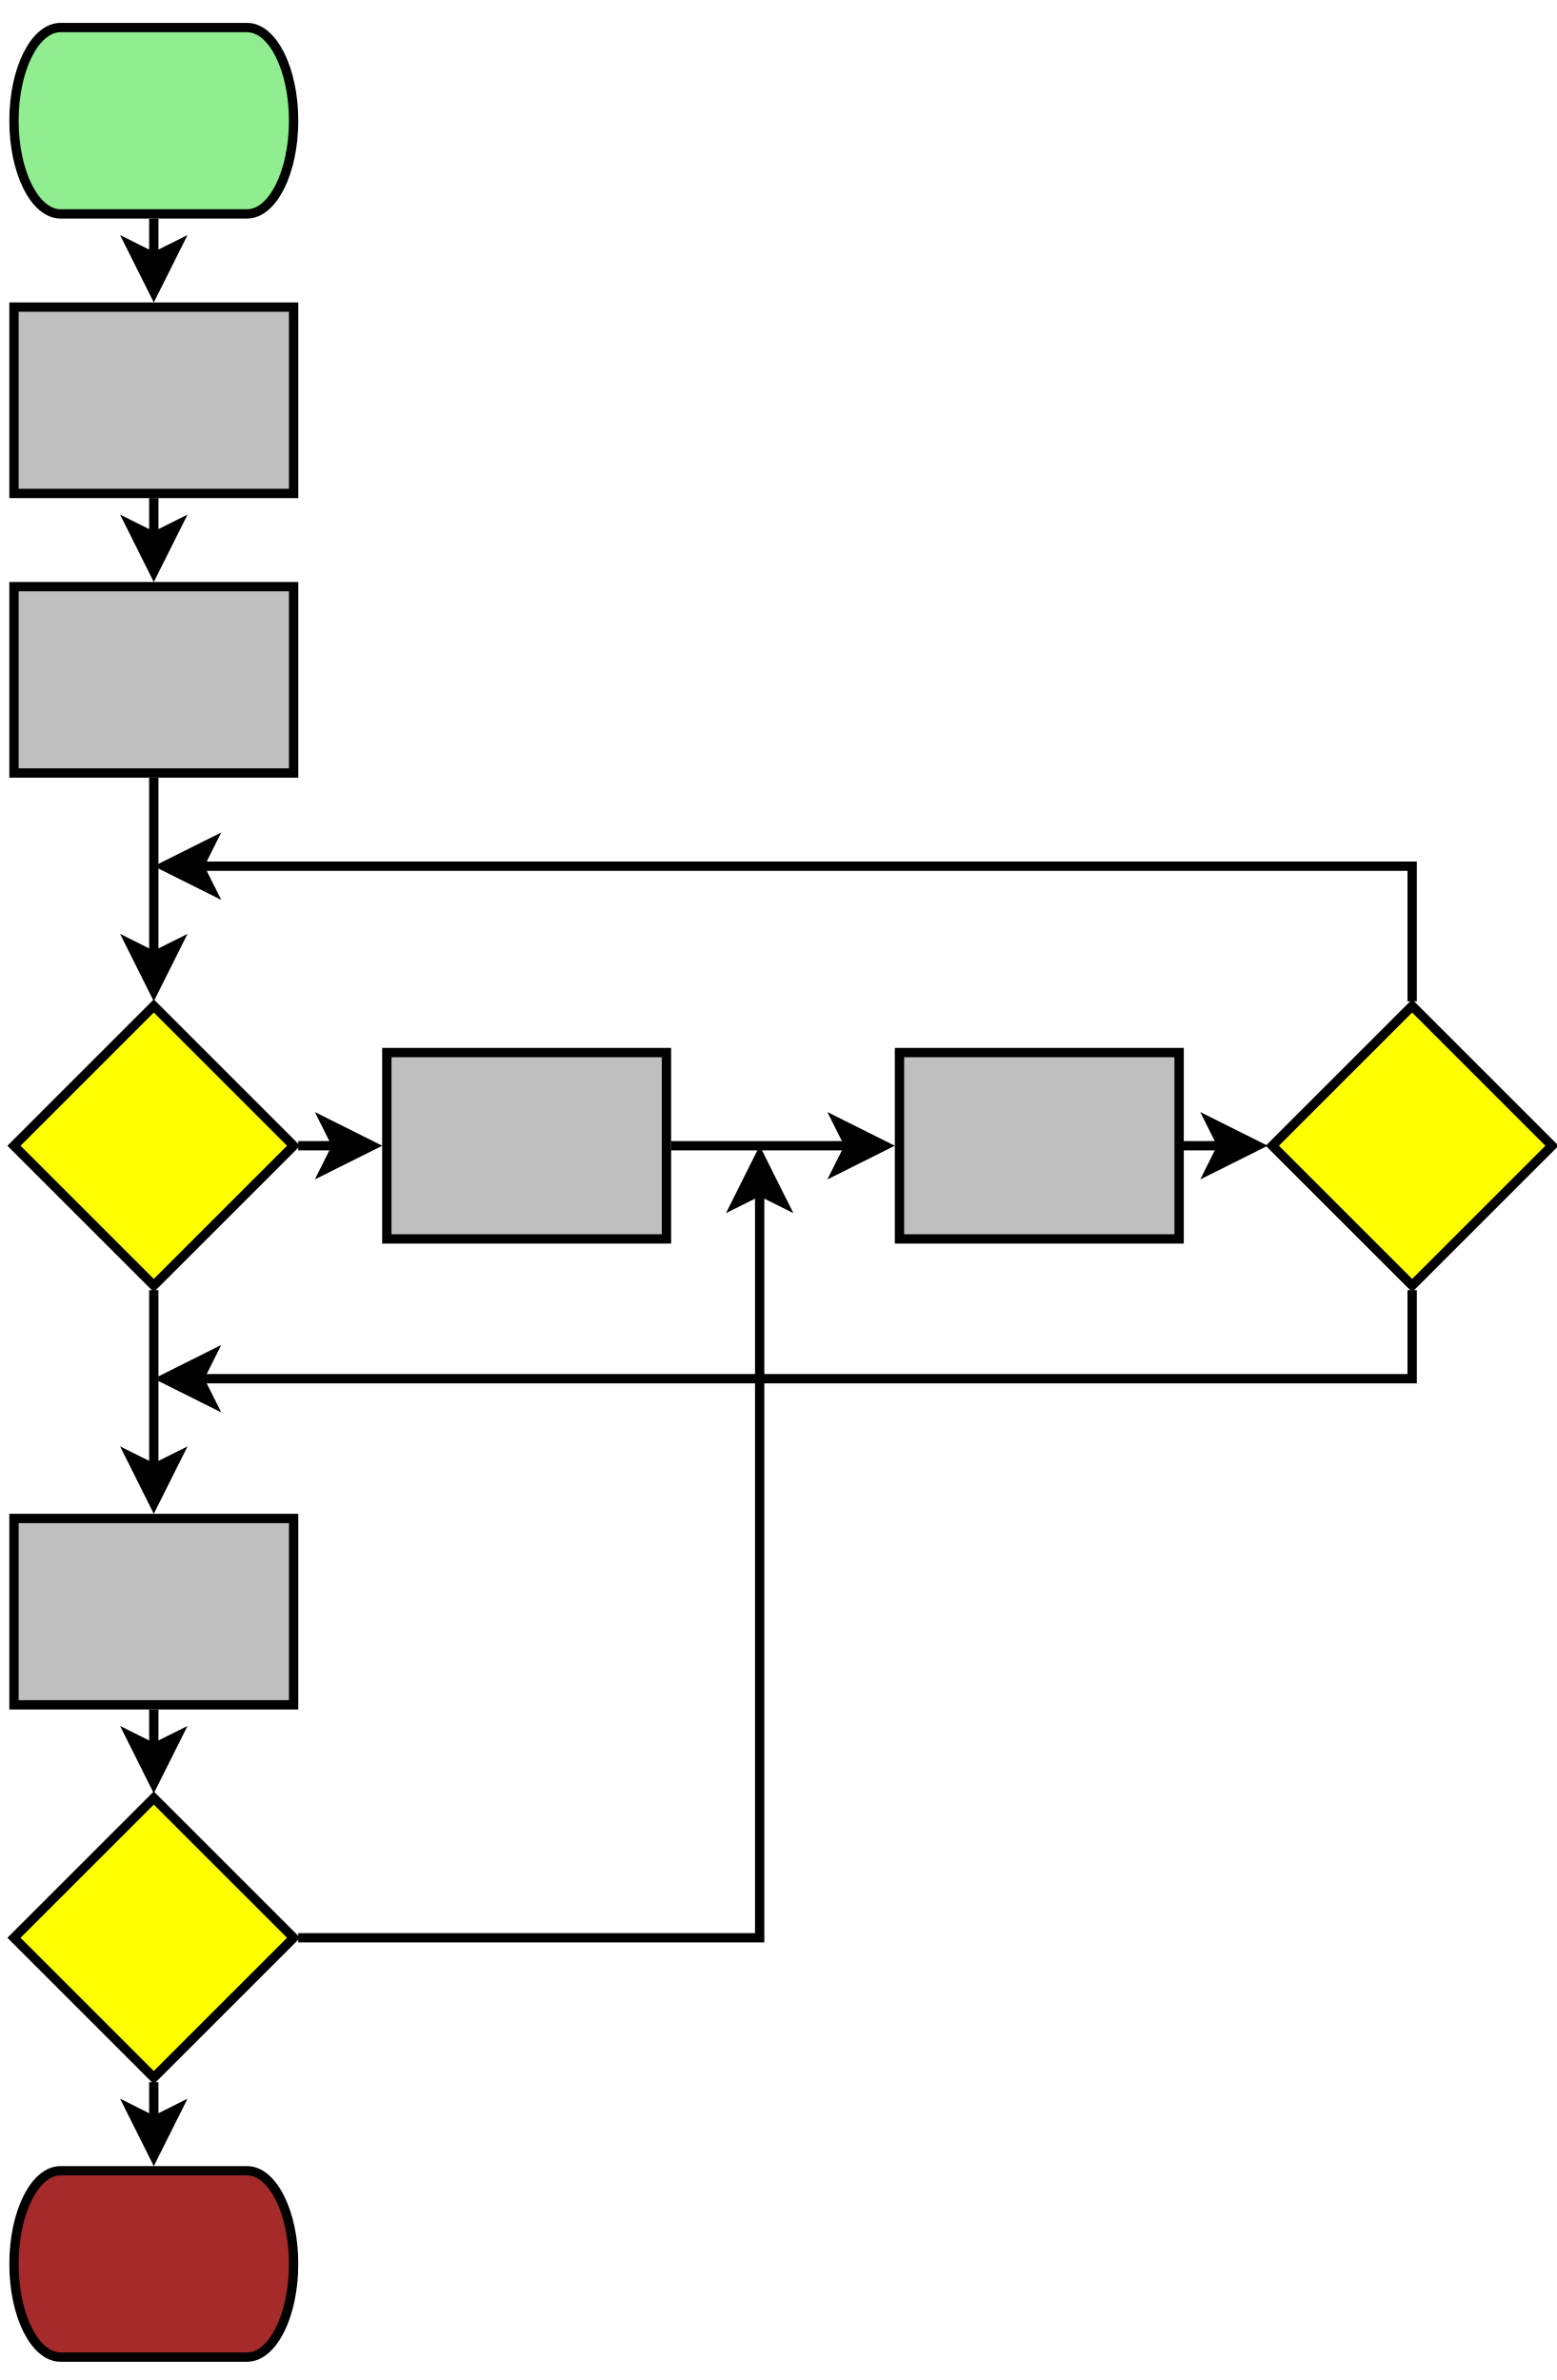
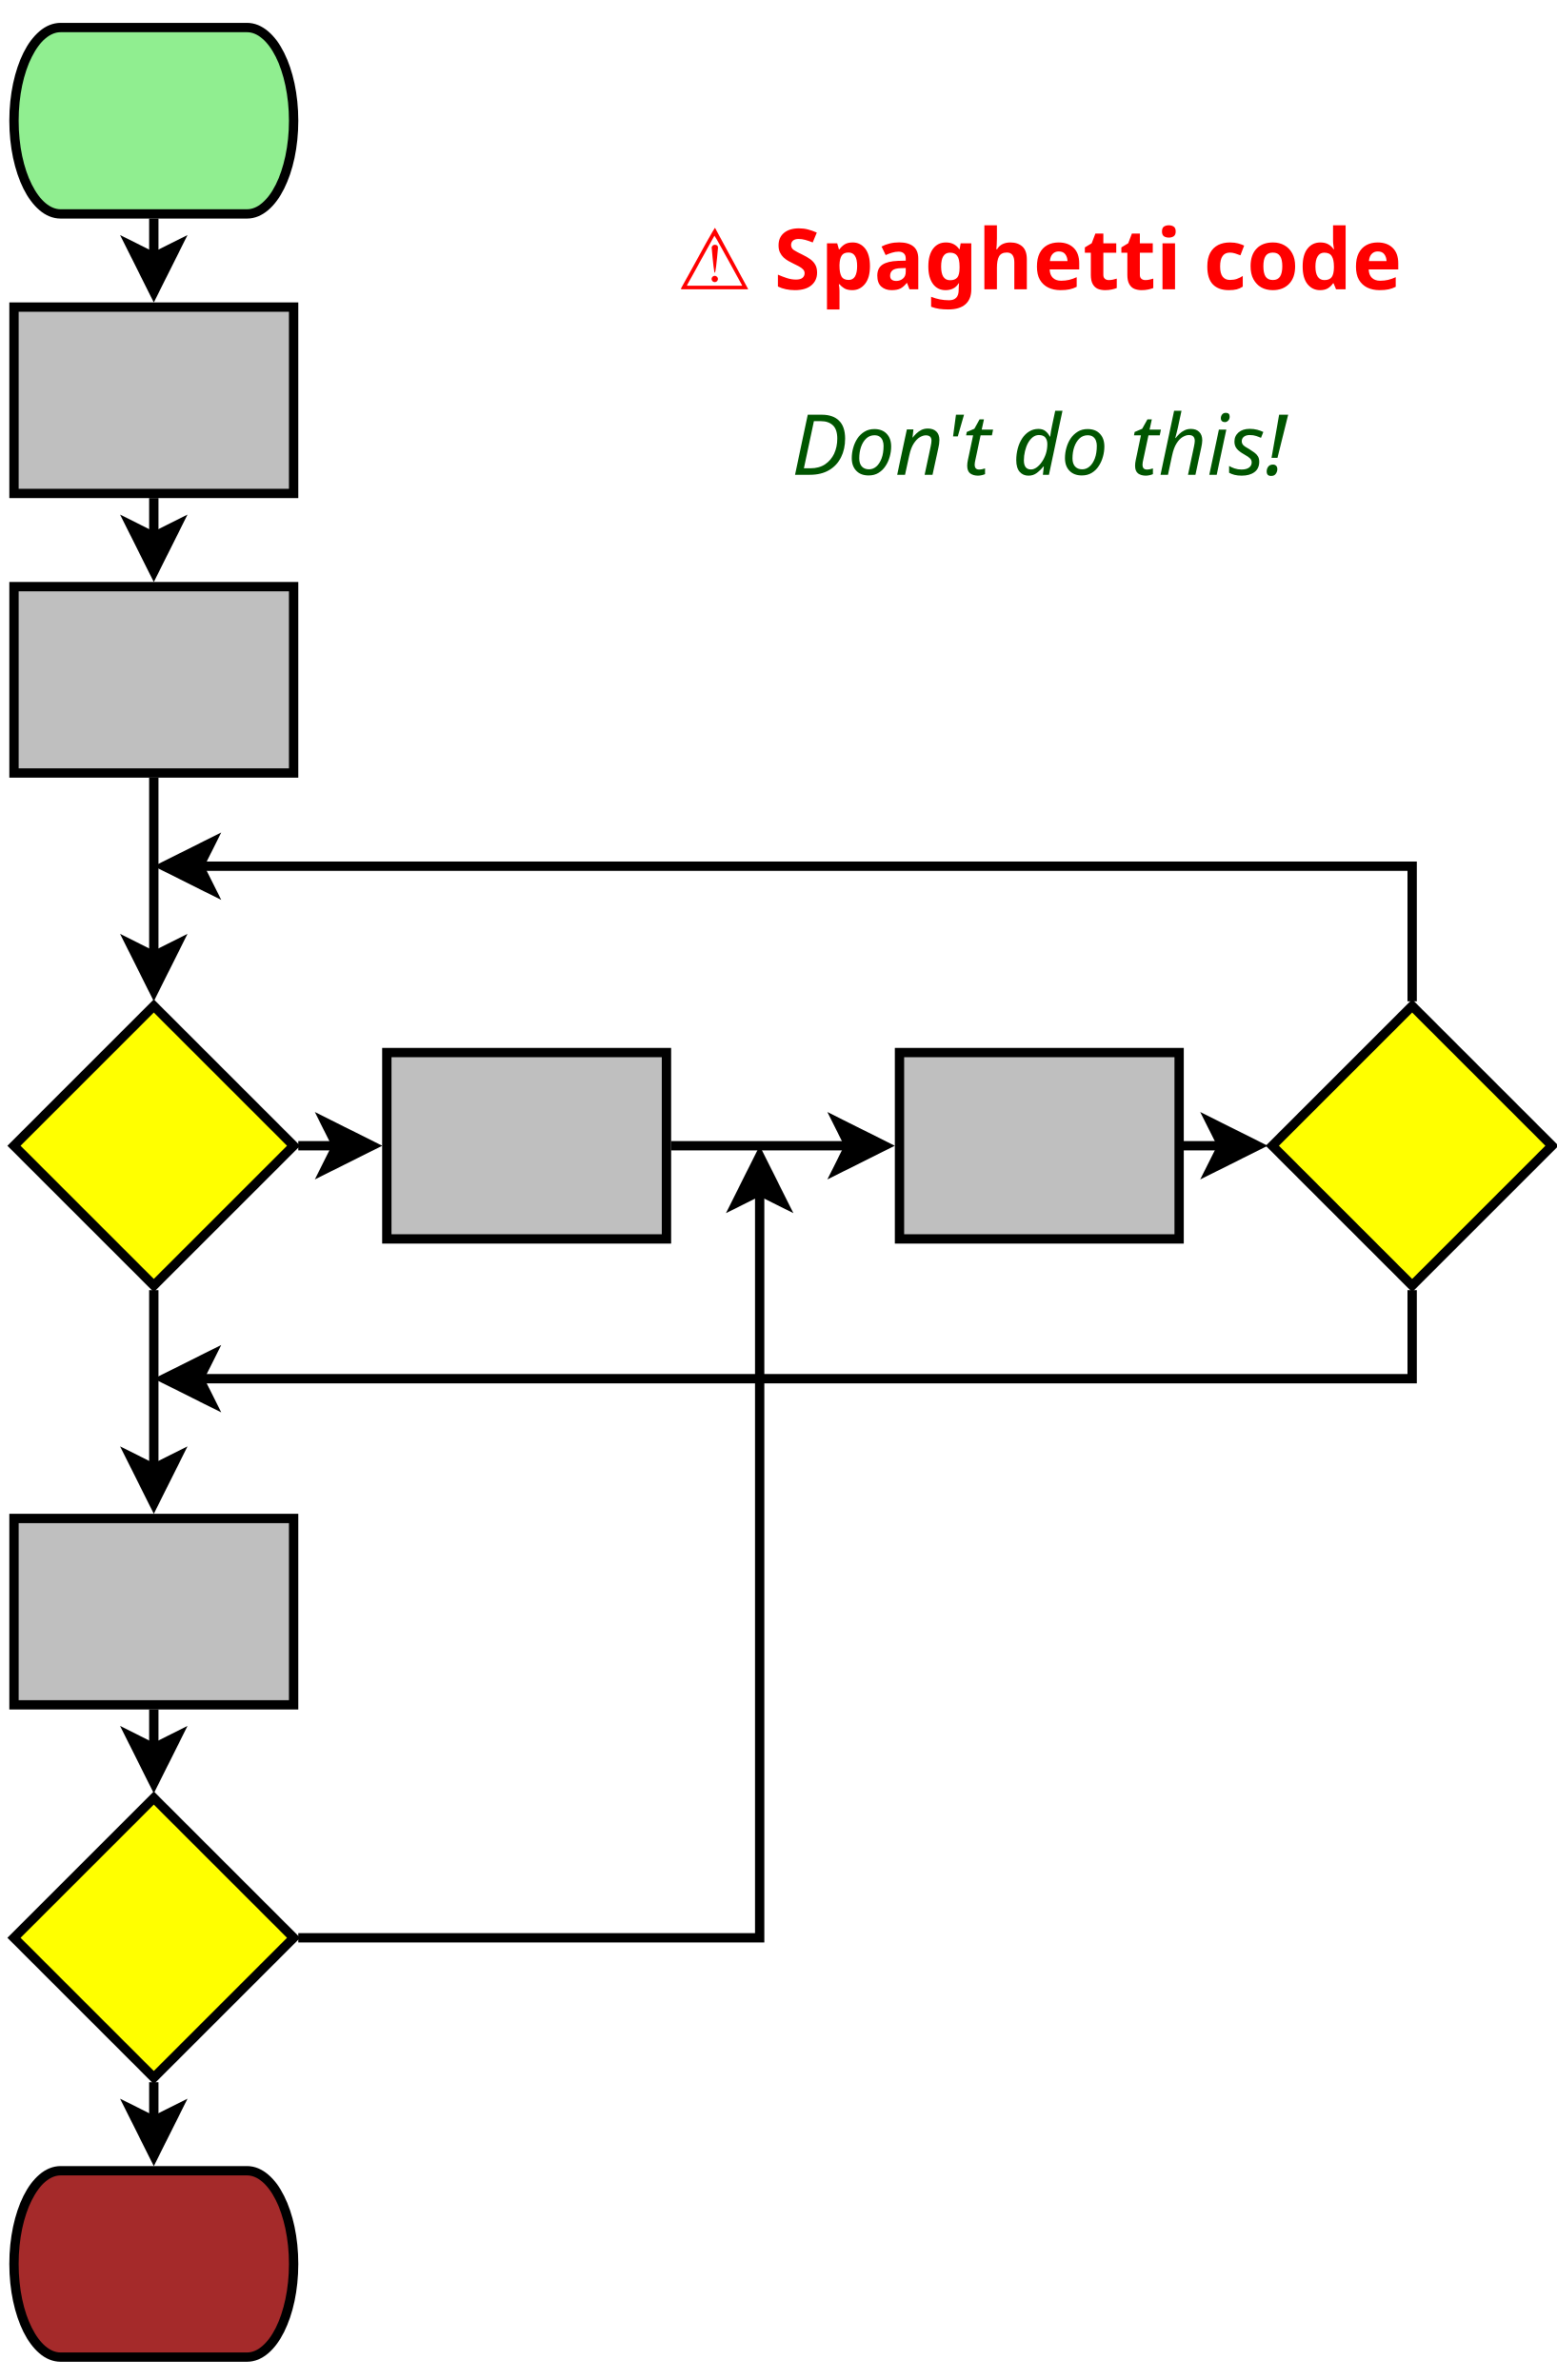
<svg xmlns="http://www.w3.org/2000/svg" width="17cm" height="26cm" viewBox="177 287 334 505">
+   <g id="Background" />
+   <g id="Background" />
  <g id="Background">
    <g>
      <path style="fill: #a52a2a; fill-opacity: 1; stroke-opacity: 1; stroke-width: 2; stroke: #000000" fill-rule="evenodd" d="M 190 750 L 230,750 C 235.523,750 240,758.954 240,770 C 240,781.046 235.523,790 230,790 L 190,790 C 184.477,790 180,781.046 180,770 C 180,758.954 184.477,750 190,750z" />
-       <text font-size="12.8" style="fill: #000000; fill-opacity: 1; stroke: none;text-anchor:middle;font-family:sans-serif;font-style:normal;font-weight:normal" x="210" y="773.881">
-         <tspan x="210" y="773.881" />
+       <text font-size="12.8" style="fill: #000000; fill-opacity: 1; stroke: none;text-anchor:middle;font-family:sans-serif;font-style:normal;font-weight:normal" x="210" y="774">
+         <tspan x="210" y="774" />
      </text>
    </g>
    <g>
      <polygon style="fill: #ffff00; fill-opacity: 1; stroke-opacity: 1; stroke-width: 2; stroke: #000000" fill-rule="evenodd" points="210,500 240,530 210,560 180,530 " />
-       <text font-size="12.8" style="fill: #000000; fill-opacity: 1; stroke: none;text-anchor:middle;font-family:sans-serif;font-style:normal;font-weight:normal" x="210" y="533.881">
-         <tspan x="210" y="533.881" />
+       <text font-size="12.8" style="fill: #000000; fill-opacity: 1; stroke: none;text-anchor:middle;font-family:sans-serif;font-style:normal;font-weight:normal" x="210" y="533.9">
+         <tspan x="210" y="533.9" />
      </text>
    </g>
    <g>
      <line style="fill: none; stroke-opacity: 1; stroke-width: 2; stroke: #000000" x1="210" y1="451.002" x2="210" y2="489.264" />
      <polygon style="fill: #000000; fill-opacity: 1; stroke-opacity: 1; stroke-width: 2; stroke: #000000" fill-rule="evenodd" points="210,496.764 205,486.764 210,489.264 215,486.764 " />
    </g>
    <g>
      <path style="fill: #90ee90; fill-opacity: 1; stroke-opacity: 1; stroke-width: 2; stroke: #000000" fill-rule="evenodd" d="M 190 290 L 230,290 C 235.523,290 240,298.954 240,310 C 240,321.046 235.523,330 230,330 L 190,330 C 184.477,330 180,321.046 180,310 C 180,298.954 184.477,290 190,290z" />
-       <text font-size="12.8" style="fill: #000000; fill-opacity: 1; stroke: none;text-anchor:middle;font-family:sans-serif;font-style:normal;font-weight:normal" x="210" y="313.881">
-         <tspan x="210" y="313.881" />
+       <text font-size="12.8" style="fill: #000000; fill-opacity: 1; stroke: none;text-anchor:middle;font-family:sans-serif;font-style:normal;font-weight:normal" x="210" y="314">
+         <tspan x="210" y="314" />
      </text>
    </g>
    <g>
      <rect style="fill: #bfbfbf; fill-opacity: 1; stroke-opacity: 1; stroke-width: 2; stroke: #000000" x="180" y="350" width="60" height="40" rx="0" ry="0" />
-       <text font-size="12.8" style="fill: #000000; fill-opacity: 1; stroke: none;text-anchor:middle;font-family:sans-serif;font-style:normal;font-weight:normal" x="210" y="373.881">
-         <tspan x="210" y="373.881" />
+       <text font-size="12.8" style="fill: #000000; fill-opacity: 1; stroke: none;text-anchor:middle;font-family:sans-serif;font-style:normal;font-weight:normal" x="210" y="373.9">
+         <tspan x="210" y="373.9" />
      </text>
    </g>
    <g>
      <rect style="fill: #bfbfbf; fill-opacity: 1; stroke-opacity: 1; stroke-width: 2; stroke: #000000" x="180" y="410" width="60" height="40" rx="0" ry="0" />
-       <text font-size="12.8" style="fill: #000000; fill-opacity: 1; stroke: none;text-anchor:middle;font-family:sans-serif;font-style:normal;font-weight:normal" x="210" y="433.881">
-         <tspan x="210" y="433.881" />
+       <text font-size="12.8" style="fill: #000000; fill-opacity: 1; stroke: none;text-anchor:middle;font-family:sans-serif;font-style:normal;font-weight:normal" x="210" y="433.9">
+         <tspan x="210" y="433.9" />
      </text>
    </g>
    <g>
      <rect style="fill: #bfbfbf; fill-opacity: 1; stroke-opacity: 1; stroke-width: 2; stroke: #000000" x="260" y="510" width="60" height="40" rx="0" ry="0" />
-       <text font-size="12.8" style="fill: #000000; fill-opacity: 1; stroke: none;text-anchor:middle;font-family:sans-serif;font-style:normal;font-weight:normal" x="290" y="533.881">
-         <tspan x="290" y="533.881" />
+       <text font-size="12.8" style="fill: #000000; fill-opacity: 1; stroke: none;text-anchor:middle;font-family:sans-serif;font-style:normal;font-weight:normal" x="290" y="533.9">
+         <tspan x="290" y="533.9" />
      </text>
    </g>
    <g>
      <rect style="fill: #bfbfbf; fill-opacity: 1; stroke-opacity: 1; stroke-width: 2; stroke: #000000" x="370" y="510" width="60" height="40" rx="0" ry="0" />
-       <text font-size="12.8" style="fill: #000000; fill-opacity: 1; stroke: none;text-anchor:middle;font-family:sans-serif;font-style:normal;font-weight:normal" x="400" y="533.881">
-         <tspan x="400" y="533.881" />
+       <text font-size="12.8" style="fill: #000000; fill-opacity: 1; stroke: none;text-anchor:middle;font-family:sans-serif;font-style:normal;font-weight:normal" x="400" y="533.9">
+         <tspan x="400" y="533.9" />
      </text>
    </g>
    <g>
      <line style="fill: none; stroke-opacity: 1; stroke-width: 2; stroke: #000000" x1="241" y1="530" x2="249.287" y2="530" />
      <polygon style="fill: #000000; fill-opacity: 1; stroke-opacity: 1; stroke-width: 2; stroke: #000000" fill-rule="evenodd" points="256.787,530 246.787,535 249.287,530 246.787,525 " />
    </g>
    <g>
      <line style="fill: none; stroke-opacity: 1; stroke-width: 2; stroke: #000000" x1="321.005" y1="530" x2="359.259" y2="530" />
      <polygon style="fill: #000000; fill-opacity: 1; stroke-opacity: 1; stroke-width: 2; stroke: #000000" fill-rule="evenodd" points="366.759,530 356.759,535 359.259,530 356.759,525 " />
    </g>
    <g>
      <polygon style="fill: #ffff00; fill-opacity: 1; stroke-opacity: 1; stroke-width: 2; stroke: #000000" fill-rule="evenodd" points="480,500 510,530 480,560 450,530 " />
-       <text font-size="12.8" style="fill: #000000; fill-opacity: 1; stroke: none;text-anchor:middle;font-family:sans-serif;font-style:normal;font-weight:normal" x="480" y="533.881">
-         <tspan x="480" y="533.881" />
+       <text font-size="12.8" style="fill: #000000; fill-opacity: 1; stroke: none;text-anchor:middle;font-family:sans-serif;font-style:normal;font-weight:normal" x="480" y="533.9">
+         <tspan x="480" y="533.9" />
      </text>
    </g>
    <g>
      <line style="fill: none; stroke-opacity: 1; stroke-width: 2; stroke: #000000" x1="430.977" y1="530" x2="439.264" y2="530" />
      <polygon style="fill: #000000; fill-opacity: 1; stroke-opacity: 1; stroke-width: 2; stroke: #000000" fill-rule="evenodd" points="446.764,530 436.764,535 439.264,530 436.764,525 " />
    </g>
    <g>
      <rect style="fill: #bfbfbf; fill-opacity: 1; stroke-opacity: 1; stroke-width: 2; stroke: #000000" x="180" y="610" width="60" height="40" rx="0" ry="0" />
-       <text font-size="12.8" style="fill: #000000; fill-opacity: 1; stroke: none;text-anchor:middle;font-family:sans-serif;font-style:normal;font-weight:normal" x="210" y="633.881">
-         <tspan x="210" y="633.881" />
+       <text font-size="12.8" style="fill: #000000; fill-opacity: 1; stroke: none;text-anchor:middle;font-family:sans-serif;font-style:normal;font-weight:normal" x="210" y="633.9">
+         <tspan x="210" y="633.9" />
      </text>
    </g>
    <g>
      <line style="fill: none; stroke-opacity: 1; stroke-width: 2; stroke: #000000" x1="210" y1="561" x2="210" y2="599.262" />
      <polygon style="fill: #000000; fill-opacity: 1; stroke-opacity: 1; stroke-width: 2; stroke: #000000" fill-rule="evenodd" points="210,606.762 205,596.762 210,599.262 215,596.762 " />
    </g>
    <g>
      <polygon style="fill: #ffff00; fill-opacity: 1; stroke-opacity: 1; stroke-width: 2; stroke: #000000" fill-rule="evenodd" points="210,670 240,700 210,730 180,700 " />
-       <text font-size="12.8" style="fill: #000000; fill-opacity: 1; stroke: none;text-anchor:middle;font-family:sans-serif;font-style:normal;font-weight:normal" x="210" y="703.881">
-         <tspan x="210" y="703.881" />
+       <text font-size="12.8" style="fill: #000000; fill-opacity: 1; stroke: none;text-anchor:middle;font-family:sans-serif;font-style:normal;font-weight:normal" x="210" y="703.9">
+         <tspan x="210" y="703.9" />
      </text>
    </g>
    <g>
      <line style="fill: none; stroke-opacity: 1; stroke-width: 2; stroke: #000000" x1="210" y1="650.995" x2="210" y2="659.264" />
      <polygon style="fill: #000000; fill-opacity: 1; stroke-opacity: 1; stroke-width: 2; stroke: #000000" fill-rule="evenodd" points="210,666.764 205,656.764 210,659.264 215,656.764 " />
    </g>
    <g>
      <line style="fill: none; stroke-opacity: 1; stroke-width: 2; stroke: #000000" x1="210" y1="731" x2="210" y2="739.269" />
      <polygon style="fill: #000000; fill-opacity: 1; stroke-opacity: 1; stroke-width: 2; stroke: #000000" fill-rule="evenodd" points="210,746.769 205,736.769 210,739.269 215,736.769 " />
    </g>
    <g>
      <line style="fill: none; stroke-opacity: 1; stroke-width: 2; stroke: #000000" x1="210" y1="330.991" x2="210" y2="339.273" />
      <polygon style="fill: #000000; fill-opacity: 1; stroke-opacity: 1; stroke-width: 2; stroke: #000000" fill-rule="evenodd" points="210,346.773 205,336.773 210,339.273 215,336.773 " />
    </g>
    <g>
      <line style="fill: none; stroke-opacity: 1; stroke-width: 2; stroke: #000000" x1="210" y1="390.991" x2="210" y2="399.273" />
      <polygon style="fill: #000000; fill-opacity: 1; stroke-opacity: 1; stroke-width: 2; stroke: #000000" fill-rule="evenodd" points="210,406.773 205,396.773 210,399.273 215,396.773 " />
    </g>
    <g>
      <polyline style="fill: none; stroke-opacity: 1; stroke-width: 2; stroke: #000000" points="241,700 340,700 340,539.736 " />
      <polygon style="fill: #000000; fill-opacity: 1; stroke-opacity: 1; stroke-width: 2; stroke: #000000" fill-rule="evenodd" points="340,532.236 345,542.236 340,539.736 335,542.236 " />
    </g>
    <g>
      <polyline style="fill: none; stroke-opacity: 1; stroke-width: 2; stroke: #000000" points="480,499 480,470 219.736,470 " />
      <polygon style="fill: #000000; fill-opacity: 1; stroke-opacity: 1; stroke-width: 2; stroke: #000000" fill-rule="evenodd" points="212.236,470 222.236,465 219.736,470 222.236,475 " />
    </g>
    <g>
      <polyline style="fill: none; stroke-opacity: 1; stroke-width: 2; stroke: #000000" points="480,561 480,580 219.736,580 " />
      <polygon style="fill: #000000; fill-opacity: 1; stroke-opacity: 1; stroke-width: 2; stroke: #000000" fill-rule="evenodd" points="212.236,580 222.236,575 219.736,580 222.236,585 " />
    </g>
+     <text font-size="18.062" style="fill: #ff0000; fill-opacity: 1; stroke: none;text-anchor:middle;font-family:sans-serif;font-style:normal;font-weight:700" x="400" y="346.175">
+       <tspan x="400" y="346.175">⚠️ Spaghetti code</tspan>
+     </text>
+     <text font-size="18.062" style="fill: #005500; fill-opacity: 1; stroke: none;text-anchor:middle;font-family:sans-serif;font-style:italic;font-weight:normal" x="400" y="385.986">
+       <tspan x="400" y="385.986">Don't do this!</tspan>
+     </text>
  </g>
</svg>
